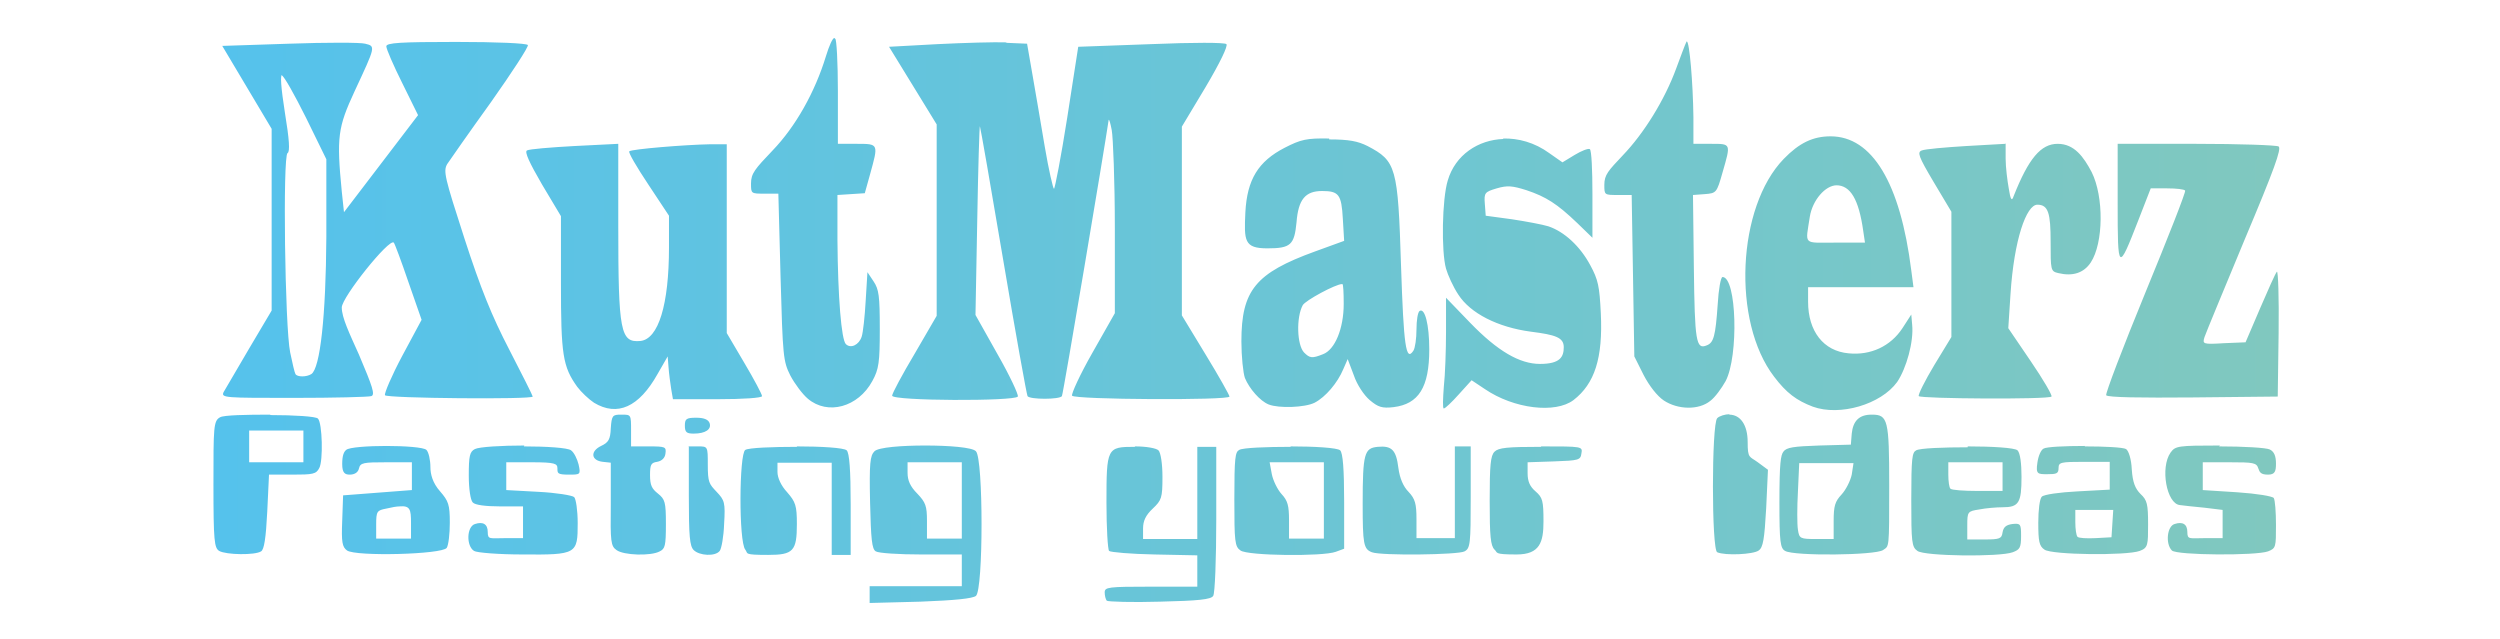
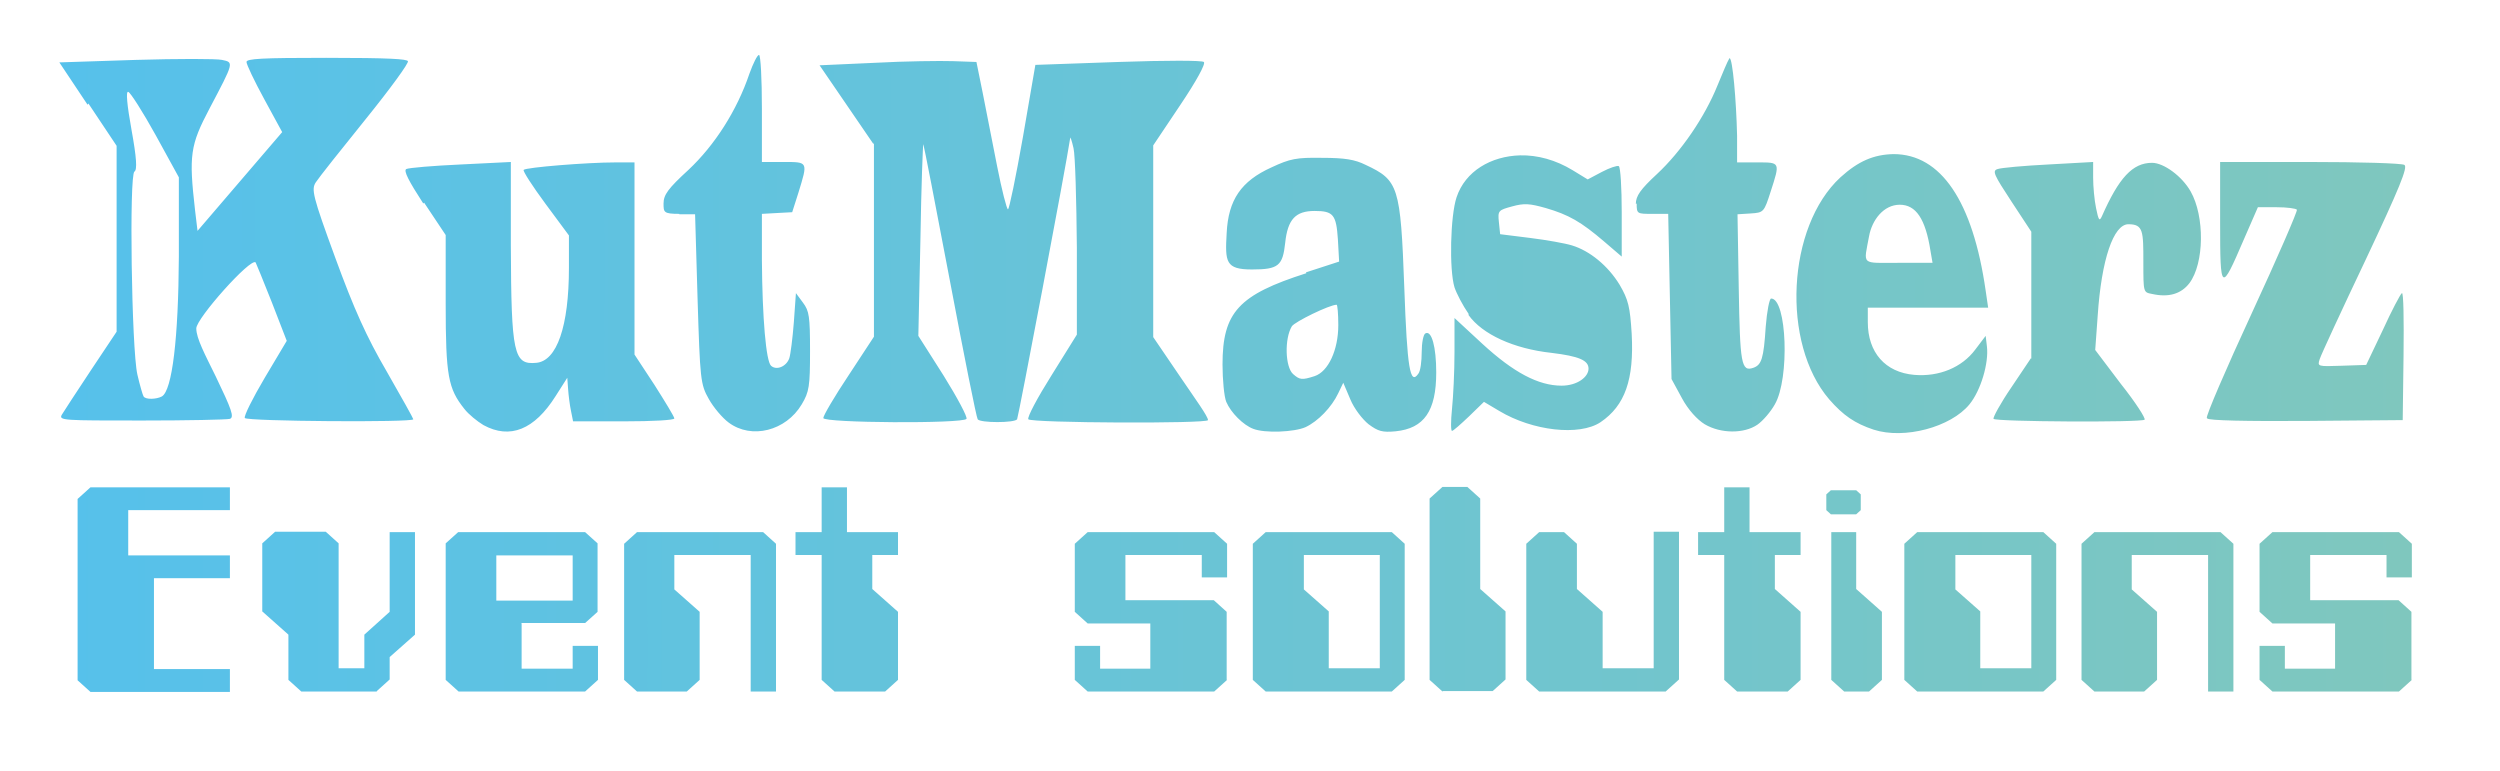
- <svg xmlns="http://www.w3.org/2000/svg" width="188" height="48" viewBox="0 0 188 48" fill="none">
-   <path d="M62.81 2.921C62.91 2.921 63.009 4.712 63.009 6.868V10.816H64.435C66.094 10.816 66.06 10.816 65.43 13.104L65.032 14.53L64.004 14.597L62.976 14.663V18.046C63.009 22.391 63.275 25.542 63.606 25.874C63.971 26.239 64.601 25.94 64.8 25.31C64.9 25.012 65.032 23.818 65.099 22.623L65.231 20.468L65.695 21.164C66.094 21.761 66.16 22.259 66.16 24.746C66.16 27.234 66.094 27.765 65.596 28.66C64.535 30.617 62.247 31.247 60.754 29.987C60.356 29.655 59.759 28.859 59.428 28.229C58.897 27.168 58.864 26.803 58.698 20.832L58.532 14.563H57.504C56.476 14.563 56.476 14.563 56.476 13.801C56.476 13.038 56.775 12.706 58.101 11.313C59.826 9.522 61.285 6.935 62.114 4.215C62.346 3.452 62.611 2.855 62.744 2.855L62.81 2.921ZM126.848 3.12C127.047 3.12 127.312 6.205 127.345 8.825V10.816H128.672C130.197 10.816 130.164 10.782 129.534 12.971C129.103 14.497 129.07 14.53 128.207 14.597L127.312 14.663L127.378 20.136C127.445 25.675 127.544 26.305 128.34 25.974C128.871 25.774 129.003 25.277 129.169 22.922C129.235 21.761 129.401 20.832 129.534 20.832C130.595 20.832 130.761 26.77 129.766 28.66C129.468 29.191 128.97 29.887 128.605 30.153C127.743 30.849 126.184 30.816 125.123 30.12C124.626 29.788 124.029 29.025 123.598 28.196L122.901 26.803L122.802 20.733L122.702 14.663H121.674C120.646 14.663 120.646 14.663 120.646 13.9C120.646 13.137 120.945 12.839 122.039 11.678C123.631 10.019 125.19 7.499 126.052 5.144C126.383 4.248 126.715 3.353 126.815 3.153C126.815 3.153 126.815 3.12 126.848 3.12ZM34.29 3.153C37.374 3.153 39.596 3.253 39.696 3.386C39.762 3.518 38.502 5.442 36.91 7.698C35.285 9.953 33.826 12.043 33.627 12.341C33.329 12.872 33.428 13.303 34.92 17.914C36.147 21.695 36.977 23.751 38.303 26.305C39.265 28.163 40.061 29.755 40.061 29.821C40.061 30.053 29.084 29.954 28.951 29.722C28.885 29.589 29.449 28.262 30.244 26.77L31.704 24.05L30.709 21.197C30.178 19.638 29.681 18.312 29.614 18.245C29.283 17.88 25.701 22.358 25.701 23.121C25.701 23.884 26.265 25.045 26.994 26.67C28.023 29.091 28.221 29.688 27.923 29.788C27.724 29.854 25.104 29.921 22.086 29.921C16.913 29.921 16.614 29.921 16.814 29.489C16.946 29.257 17.808 27.798 18.737 26.206L20.428 23.353V9.688L18.571 6.57L16.714 3.452L21.755 3.286C24.541 3.187 27.094 3.187 27.459 3.286C28.255 3.485 28.255 3.452 26.663 6.868C25.403 9.588 25.303 10.318 25.701 14.398L25.867 15.957L28.653 12.308L31.438 8.659L30.244 6.238C29.581 4.911 29.051 3.684 29.051 3.485C29.051 3.22 30.079 3.153 34.29 3.153ZM75.677 3.22L77.236 3.286L77.634 5.575C77.866 6.835 78.264 9.29 78.563 11.014C78.861 12.772 79.193 14.199 79.259 14.199C79.325 14.199 79.79 11.81 80.254 8.859L81.083 3.518L86.555 3.319C89.772 3.187 92.093 3.187 92.226 3.319C92.358 3.452 91.728 4.746 90.667 6.537L88.876 9.522V16.62V23.718L90.667 26.67C91.662 28.295 92.458 29.722 92.458 29.821C92.458 30.12 80.785 30.053 80.619 29.755C80.552 29.622 81.216 28.163 82.144 26.537L83.836 23.552V17.151C83.836 13.635 83.703 10.318 83.603 9.787C83.504 9.257 83.404 8.925 83.371 9.024C83.073 11.081 79.956 29.622 79.856 29.788C79.69 30.053 77.435 30.053 77.269 29.788C77.203 29.655 76.374 25.078 75.445 19.572C74.517 14.066 73.721 9.522 73.688 9.489C73.655 9.456 73.555 12.64 73.489 16.554L73.356 23.685L75.014 26.637C75.943 28.262 76.606 29.688 76.54 29.821C76.308 30.186 67.088 30.153 67.088 29.755C67.088 29.589 67.851 28.163 68.78 26.604L70.438 23.751V9.356L68.647 6.437L66.856 3.518L70.504 3.319C72.494 3.22 74.848 3.153 75.677 3.187V3.22ZM21.224 5.641C21.058 5.575 21.125 6.57 21.423 8.46C21.755 10.484 21.821 11.412 21.622 11.512C21.257 11.744 21.423 24.581 21.821 26.504C21.987 27.3 22.153 28.03 22.219 28.13C22.352 28.362 23.048 28.362 23.413 28.13C24.076 27.698 24.507 23.784 24.541 17.814V11.976L23.015 8.859C22.153 7.134 21.357 5.707 21.191 5.674L21.224 5.641ZM137.659 10.252C140.776 10.252 142.899 13.734 143.728 20.335L143.893 21.595H135.968V22.69C135.968 24.912 137.128 26.405 139.019 26.571C140.677 26.736 142.169 26.04 143.064 24.68L143.728 23.652L143.794 24.415C143.927 25.675 143.363 27.698 142.666 28.727C141.439 30.418 138.355 31.314 136.332 30.584C135.105 30.12 134.343 29.556 133.414 28.328C130.23 24.182 130.628 15.559 134.144 11.943C135.304 10.749 136.332 10.252 137.659 10.252ZM113.019 10.417C114.18 10.384 115.407 10.716 116.501 11.512L117.496 12.209L118.424 11.645C118.922 11.346 119.419 11.147 119.552 11.213C119.685 11.28 119.751 12.806 119.751 14.597V17.88L118.623 16.786C117.098 15.326 116.269 14.796 114.776 14.298C113.715 13.966 113.35 13.933 112.555 14.165C111.659 14.431 111.593 14.497 111.659 15.326L111.726 16.222L113.682 16.487C114.776 16.653 116.004 16.885 116.435 17.018C117.628 17.416 118.822 18.511 119.585 19.937C120.182 21.031 120.282 21.529 120.381 23.552C120.547 26.935 119.917 28.859 118.325 30.087C116.965 31.115 113.848 30.75 111.659 29.257L110.664 28.594L109.703 29.655C109.172 30.252 108.675 30.717 108.575 30.717C108.476 30.717 108.509 29.987 108.575 29.091C108.675 28.196 108.741 26.338 108.741 24.945V22.391L110.565 24.282C112.621 26.405 114.279 27.367 115.805 27.367C117.33 27.367 117.595 26.836 117.595 26.106C117.595 25.377 116.965 25.177 115.141 24.945C112.621 24.614 110.565 23.552 109.669 22.159C109.271 21.562 108.873 20.667 108.741 20.202C108.376 18.909 108.442 14.961 108.873 13.569C109.437 11.645 111.162 10.517 113.052 10.451L113.019 10.417ZM99.953 10.484C101.445 10.484 102.108 10.616 102.838 10.981C104.993 12.109 105.126 12.54 105.358 20.003C105.557 26.007 105.723 27.234 106.287 26.372C106.419 26.173 106.519 25.443 106.519 24.779C106.519 24.083 106.618 23.486 106.751 23.386C107.149 23.121 107.481 24.415 107.481 26.272C107.481 29.125 106.685 30.385 104.794 30.617C103.932 30.717 103.634 30.617 103.004 30.087C102.573 29.722 102.042 28.925 101.81 28.229L101.346 27.002L101.014 27.765C100.583 28.793 99.687 29.854 98.858 30.285C98.129 30.65 96.172 30.717 95.409 30.418C94.746 30.153 93.95 29.224 93.619 28.428C93.486 28.063 93.353 26.803 93.353 25.675C93.353 21.828 94.415 20.534 98.891 18.909L101.08 18.113L100.981 16.454C100.881 14.63 100.682 14.364 99.422 14.364C98.162 14.364 97.631 14.995 97.499 16.72C97.333 18.411 97.067 18.676 95.31 18.676C93.552 18.676 93.552 18.113 93.652 15.957C93.784 13.502 94.614 12.142 96.603 11.114C97.83 10.484 98.261 10.384 99.953 10.417V10.484ZM46.494 10.782V16.985C46.494 24.979 46.66 25.774 48.152 25.642C49.512 25.509 50.308 22.922 50.308 18.61V16.222L48.749 13.867C47.887 12.573 47.224 11.446 47.323 11.379C47.489 11.213 51.535 10.882 53.392 10.849H54.652V17.947V25.045L55.979 27.3C56.708 28.527 57.305 29.655 57.305 29.788C57.305 29.921 55.913 30.02 53.956 30.02H50.606L50.474 29.257C50.407 28.826 50.308 28.096 50.275 27.632L50.209 26.803L49.446 28.13C48.053 30.617 46.428 31.347 44.67 30.285C44.272 30.02 43.709 29.489 43.41 29.091C42.316 27.566 42.183 26.67 42.183 21.297V16.255L40.757 13.867C39.795 12.209 39.431 11.412 39.63 11.313C39.795 11.213 41.387 11.081 43.211 10.981L46.494 10.816V10.782ZM150.824 10.782V11.943C150.824 12.573 150.957 13.602 151.057 14.165C151.189 15.028 151.289 15.161 151.421 14.762C152.549 11.91 153.477 10.816 154.738 10.816C155.998 10.816 156.694 11.81 157.291 12.938C158.22 14.796 158.187 18.278 157.225 19.738C156.694 20.534 155.865 20.799 154.771 20.534C154.207 20.401 154.207 20.302 154.207 18.179C154.207 16.056 154.041 15.393 153.212 15.393C152.383 15.393 151.455 18.013 151.189 22.126L151.023 24.68L152.715 27.168C153.643 28.527 154.34 29.722 154.273 29.821C154.041 30.053 144.424 29.987 144.291 29.788C144.225 29.688 144.756 28.627 145.452 27.466L146.745 25.343V20.633V15.923L145.419 13.701C144.258 11.744 144.159 11.446 144.524 11.313C144.756 11.213 146.248 11.081 147.873 10.981L150.791 10.816L150.824 10.782ZM159.181 10.816H165.118C168.368 10.816 171.186 10.915 171.352 11.014C171.584 11.18 171.021 12.739 168.799 18.013C167.24 21.761 165.88 25.045 165.781 25.343C165.615 25.874 165.648 25.907 167.24 25.808L168.865 25.741L169.959 23.187C170.556 21.794 171.12 20.534 171.22 20.434C171.319 20.335 171.385 22.391 171.352 25.045L171.286 29.821L164.919 29.887C160.972 29.921 158.485 29.887 158.386 29.722C158.319 29.589 159.646 26.106 161.337 21.993C163.028 17.88 164.388 14.431 164.322 14.331C164.255 14.232 163.658 14.165 162.962 14.165H161.735L160.806 16.554C159.281 20.468 159.248 20.434 159.248 15.293V10.816H159.181ZM138.123 13.933C137.261 13.933 136.299 15.061 136.1 16.288C135.769 18.477 135.536 18.245 138.024 18.245H140.246L140.113 17.35C139.781 14.995 139.151 13.933 138.09 13.933H138.123ZM100.914 21.363C100.45 21.363 98.162 22.59 97.963 22.955C97.466 23.884 97.532 25.94 98.062 26.504C98.493 26.935 98.659 26.969 99.488 26.637C100.384 26.305 101.047 24.713 101.047 22.856C101.047 22.026 101.014 21.363 100.948 21.363H100.914ZM46.76 31.181C47.456 31.181 47.456 31.181 47.456 32.375V33.569H48.782C50.043 33.569 50.109 33.602 50.043 34.1C50.01 34.431 49.777 34.664 49.413 34.73C48.948 34.796 48.882 34.962 48.882 35.725C48.882 36.488 49.015 36.753 49.479 37.118C50.01 37.549 50.076 37.748 50.076 39.407C50.076 41.065 50.01 41.264 49.611 41.463C48.948 41.828 46.892 41.762 46.362 41.364C45.931 41.065 45.897 40.734 45.931 37.914V34.796C45.964 34.796 45.334 34.73 45.334 34.73C44.438 34.631 44.372 33.934 45.201 33.536C45.765 33.271 45.897 33.038 45.931 32.209C45.997 31.247 46.063 31.181 46.693 31.181H46.76ZM130.031 31.181C130.894 31.181 131.424 31.977 131.424 33.237C131.424 34.498 131.557 34.299 132.187 34.763L132.95 35.327L132.817 38.213C132.684 40.568 132.585 41.165 132.253 41.397C131.855 41.696 129.733 41.795 129.136 41.53C128.705 41.364 128.705 31.878 129.136 31.446C129.302 31.28 129.733 31.148 130.065 31.148L130.031 31.181ZM140.776 31.181C141.97 31.181 142.069 31.579 142.069 36.488C142.069 41.397 142.069 41.032 141.605 41.364C141.041 41.762 134.906 41.828 134.243 41.43C133.878 41.231 133.812 40.767 133.812 37.782C133.812 34.796 133.911 34.233 134.11 33.967C134.343 33.636 134.906 33.569 136.797 33.503L139.184 33.437L139.251 32.607C139.35 31.645 139.814 31.181 140.743 31.181H140.776ZM20.362 31.214C22.086 31.214 23.778 31.314 23.91 31.48C24.242 31.811 24.308 34.664 24.01 35.194C23.778 35.659 23.512 35.692 21.987 35.692H20.229L20.097 38.478C19.997 40.468 19.864 41.331 19.632 41.463C19.168 41.762 17.012 41.729 16.482 41.43C16.117 41.198 16.051 40.7 16.051 36.422C16.051 32.143 16.051 31.645 16.548 31.38C16.814 31.214 18.571 31.181 20.296 31.181L20.362 31.214ZM52.364 31.413C52.928 31.413 53.26 31.546 53.359 31.811C53.525 32.276 53.06 32.607 52.165 32.607C51.635 32.607 51.502 32.508 51.502 32.01C51.502 31.513 51.601 31.413 52.331 31.413H52.364ZM18.737 32.375V34.763H22.816V32.375H18.737ZM69.576 33.503C71.333 33.503 73.124 33.636 73.389 33.934C73.953 34.498 73.953 44.349 73.389 44.813C73.124 45.012 71.831 45.145 69.211 45.245L65.397 45.344V44.084H72.328V41.696H69.277C67.586 41.696 66.06 41.596 65.861 41.463C65.563 41.297 65.496 40.535 65.43 37.782C65.364 34.83 65.43 34.266 65.762 33.934C66.06 33.636 67.818 33.503 69.576 33.503ZM29.017 33.536C30.443 33.536 31.869 33.636 32.068 33.834C32.234 34 32.367 34.597 32.367 35.128C32.367 35.659 32.533 36.322 33.096 36.952C33.727 37.682 33.826 37.947 33.826 39.307C33.826 40.137 33.727 40.999 33.594 41.198C33.262 41.696 26.762 41.861 26.099 41.397C25.734 41.132 25.668 40.767 25.734 39.175L25.801 37.251L28.387 37.052L30.974 36.853V34.763H29.051C27.326 34.763 27.094 34.796 26.994 35.228C26.928 35.526 26.663 35.692 26.298 35.692C25.933 35.692 25.734 35.559 25.734 34.896C25.734 34.233 25.867 33.967 26.033 33.834C26.232 33.636 27.658 33.536 29.084 33.536H29.017ZM39.397 33.569C41.056 33.569 42.714 33.669 42.946 33.868C43.178 34.033 43.41 34.531 43.51 34.929C43.675 35.692 43.642 35.692 42.78 35.692C41.918 35.692 41.918 35.592 41.918 35.228C41.918 34.863 41.752 34.763 39.994 34.763H38.071V36.853L40.492 36.986C41.818 37.052 43.045 37.251 43.178 37.384C43.311 37.516 43.443 38.379 43.443 39.34C43.443 41.662 43.377 41.729 39.298 41.696C37.507 41.696 35.849 41.563 35.65 41.43C35.053 41.065 35.086 39.606 35.716 39.407C36.313 39.208 36.678 39.407 36.678 40.004C36.678 40.601 36.844 40.468 38.005 40.468H39.331V38.08H37.573C36.545 38.08 35.716 37.981 35.55 37.782C35.385 37.616 35.252 36.786 35.252 35.758C35.252 34.299 35.318 33.967 35.716 33.768C36.048 33.602 37.739 33.503 39.431 33.503L39.397 33.569ZM51.767 33.569H52.497C53.226 33.569 53.226 33.569 53.226 34.929C53.226 36.289 53.326 36.389 53.89 36.986C54.486 37.616 54.553 37.782 54.453 39.407C54.42 40.369 54.254 41.264 54.122 41.43C53.79 41.861 52.596 41.795 52.165 41.364C51.867 41.065 51.8 40.336 51.8 37.284V33.602L51.767 33.569ZM59.925 33.569C61.716 33.569 63.474 33.669 63.673 33.868C63.872 34.067 63.971 35.327 63.971 37.947V41.729H62.545V34.796H58.466V35.493C58.466 35.924 58.731 36.521 59.196 37.019C59.826 37.748 59.925 38.014 59.925 39.407C59.925 41.43 59.66 41.729 57.77 41.729C55.879 41.729 56.277 41.629 56.045 41.331C55.548 40.734 55.581 34.133 56.045 33.834C56.31 33.669 58.134 33.602 59.925 33.602V33.569ZM85.361 33.569C86.19 33.569 86.953 33.702 87.119 33.868C87.284 34.033 87.417 34.863 87.417 35.858C87.417 37.45 87.351 37.616 86.688 38.246C86.157 38.743 85.958 39.175 85.958 39.739V40.535H90.037V33.602H91.463V39.042C91.463 42.027 91.364 44.648 91.231 44.813C91.065 45.079 90.136 45.178 87.218 45.245C85.129 45.311 83.338 45.245 83.239 45.178C83.139 45.079 83.073 44.78 83.073 44.548C83.073 44.15 83.338 44.117 86.555 44.117H90.037V41.762L86.82 41.696C85.063 41.662 83.504 41.53 83.404 41.43C83.305 41.331 83.206 39.705 83.206 37.815C83.206 33.669 83.239 33.602 85.328 33.602L85.361 33.569ZM97.034 33.569C98.825 33.569 100.583 33.669 100.782 33.868C100.981 34.067 101.08 35.261 101.08 37.715V41.264L100.45 41.496C99.455 41.861 93.818 41.795 93.287 41.397C92.856 41.099 92.823 40.734 92.823 37.549C92.823 34.365 92.889 34 93.188 33.834C93.453 33.669 95.277 33.602 97.067 33.602L97.034 33.569ZM109.404 33.569H110.598V37.384C110.598 40.899 110.565 41.231 110.134 41.463C109.669 41.729 103.833 41.795 103.17 41.53C102.539 41.297 102.473 40.899 102.473 37.881C102.473 34.067 102.606 33.702 103.601 33.602C104.662 33.503 104.993 33.834 105.159 35.194C105.259 35.957 105.524 36.587 105.922 36.986C106.419 37.516 106.519 37.881 106.519 39.042V40.468H109.404V33.536V33.569ZM115.904 33.569C118.988 33.569 119.021 33.569 118.922 34.1C118.856 34.597 118.723 34.631 116.866 34.697L114.876 34.763V35.593C114.876 36.19 115.042 36.587 115.473 36.952C116.004 37.417 116.07 37.649 116.07 39.208C116.07 40.767 115.805 41.696 114.047 41.696C112.289 41.696 112.654 41.563 112.389 41.331C112.09 41.032 112.024 40.336 112.024 37.649C112.024 34.962 112.09 34.266 112.389 33.967C112.687 33.669 113.35 33.602 115.871 33.602L115.904 33.569ZM147.972 33.569C149.763 33.569 151.521 33.669 151.72 33.868C151.919 34.067 152.018 34.863 152.018 35.858C152.018 37.815 151.819 38.146 150.592 38.146C150.128 38.146 149.332 38.213 148.835 38.312C147.972 38.445 147.939 38.478 147.939 39.506V40.568H149.233C150.393 40.568 150.526 40.501 150.592 40.037C150.659 39.639 150.858 39.473 151.322 39.407C151.952 39.34 151.985 39.407 151.985 40.302C151.985 41.198 151.886 41.331 151.355 41.53C150.36 41.895 144.723 41.828 144.192 41.43C143.761 41.132 143.728 40.767 143.728 37.583C143.728 34.398 143.794 34.033 144.092 33.868C144.358 33.702 146.182 33.636 147.972 33.636V33.569ZM166.875 33.569C168.732 33.569 170.424 33.669 170.689 33.801C171.021 33.967 171.153 34.299 171.153 34.863C171.153 35.427 171.087 35.692 170.556 35.692C170.026 35.692 169.926 35.526 169.827 35.228C169.694 34.796 169.462 34.763 167.671 34.763H165.648V36.853L168.235 37.019C169.727 37.118 170.888 37.317 170.987 37.45C171.087 37.616 171.153 38.511 171.153 39.473C171.153 41.132 171.153 41.231 170.556 41.463C169.661 41.795 163.692 41.762 163.327 41.397C162.829 40.899 162.962 39.573 163.526 39.407C164.123 39.208 164.488 39.407 164.488 40.004C164.488 40.601 164.653 40.468 165.814 40.468H167.141V38.346L165.781 38.18C165.018 38.113 164.189 38.014 163.924 37.981C162.929 37.881 162.431 35.161 163.227 34.033C163.592 33.536 163.758 33.503 166.942 33.503L166.875 33.569ZM156.794 33.569C158.22 33.569 159.646 33.636 159.878 33.768C160.077 33.901 160.276 34.531 160.309 35.294C160.375 36.289 160.574 36.753 160.972 37.151C161.47 37.616 161.536 37.914 161.536 39.44C161.536 40.966 161.536 41.198 160.906 41.43C159.911 41.795 154.273 41.729 153.743 41.331C153.345 41.065 153.279 40.7 153.279 39.307C153.279 38.379 153.378 37.516 153.544 37.35C153.71 37.184 154.903 37.019 156.23 36.952L158.651 36.82V34.73H156.727C154.97 34.73 154.804 34.763 154.804 35.194C154.804 35.626 154.638 35.659 153.942 35.659C153.245 35.659 153.08 35.659 153.212 34.796C153.279 34.299 153.477 33.834 153.676 33.735C153.875 33.602 155.301 33.536 156.761 33.536L156.794 33.569ZM68.249 34.763V35.559C68.249 36.123 68.448 36.587 68.979 37.118C69.609 37.782 69.708 38.047 69.708 39.175V40.501H72.328V34.763H68.249ZM95.476 34.763L95.641 35.659C95.741 36.156 96.073 36.82 96.371 37.151C96.835 37.649 96.935 38.014 96.935 39.142V40.501H99.555V34.763H95.443H95.476ZM135.304 34.763L135.205 36.952C135.138 38.146 135.138 39.44 135.205 39.838C135.304 40.501 135.371 40.535 136.598 40.535H137.891V39.175C137.891 38.047 137.99 37.715 138.488 37.184C138.82 36.82 139.151 36.156 139.251 35.692L139.383 34.83H135.304V34.763ZM146.513 34.763V35.692C146.513 36.19 146.58 36.687 146.679 36.753C146.779 36.853 147.674 36.919 148.702 36.919H150.592V34.763H146.513ZM30.079 38.08C29.813 38.08 29.482 38.146 29.051 38.246C28.354 38.379 28.288 38.445 28.288 39.44V40.501H30.908V39.307C30.908 38.312 30.841 38.014 30.046 38.08H30.079ZM156.064 38.346V39.274C156.064 39.772 156.131 40.269 156.23 40.369C156.329 40.468 156.926 40.501 157.59 40.468L158.784 40.402L158.85 39.374L158.916 38.346H156.031H156.064Z" fill="url(#paint0_linear_135_914)" />
+ <svg xmlns="http://www.w3.org/2000/svg" viewBox="0 207.164 602.444 185.734" version="1.1" id="Layer_1" style="max-height: 500px" width="602.444" height="185.734">
  <defs>
-     <linearGradient id="paint0_linear_135_914" x1="16.117" y1="24.149" x2="171.385" y2="24.149" gradientUnits="userSpaceOnUse">
-       <stop stop-color="#55C2EC" />
-       <stop offset="1" stop-color="#80C8BF" />
+     <style>
+       .st0 {
+         fill: url(#linear-gradient);
+       }
+     </style>
+     <linearGradient gradientUnits="userSpaceOnUse" y2="297.1" x2="581.2" y1="297.1" x1="14.3" id="linear-gradient">
+       <stop stop-color="#56c1eb" offset="0" />
+       <stop stop-color="#7fc7be" offset="1" />
    </linearGradient>
  </defs>
+   <path d="M394.2,256.3c0-1.9,1.1-3.5,5.1-7.2,5.8-5.4,11.5-13.7,14.6-21.4,1.2-2.9,2.4-5.8,2.8-6.4,0,0,0-.1.1-.1.7,0,1.6,10,1.8,18.7v6.4h4.9c5.5,0,5.5-.1,3.2,7-1.6,5-1.7,5.1-4.8,5.3l-3.2.2.3,17.9c.3,18.1.6,20.1,3.5,19.1,2-.7,2.5-2.2,3-9.9.3-3.8.9-6.8,1.3-6.8,3.8,0,4.5,19.3.9,25.5-1,1.8-2.9,4-4.2,4.9-3.2,2.2-8.8,2.2-12.7-.1-1.8-1.1-4-3.5-5.5-6.3l-2.5-4.6-.4-19.9-.4-19.9h-3.8c-3.7,0-3.8,0-3.8-2.5ZM440.8,303.4c-11.6-13.5-10.2-41.6,2.7-53.5,4.3-3.9,8-5.5,12.8-5.6,11.4,0,19.1,11.3,22.2,32.9l.6,4.1h-29v3.5c0,7.3,4.2,12.1,11.2,12.7,6,.5,11.5-1.8,14.7-6.1l2.5-3.3.3,2.5c.5,4.1-1.5,10.7-4.2,14-4.5,5.5-15.7,8.5-23.1,6.1-4.5-1.5-7.3-3.4-10.7-7.3ZM457.6,270.5h8.1l-.5-2.9c-1.2-7.7-3.5-11.1-7.4-11.1s-6.7,3.7-7.4,7.6c-1.3,7.1-2.1,6.4,7.1,6.4ZM531.9,308c.3.5,9.4.7,23.8.6l23.3-.2.2-15.6c.1-8.6,0-15.3-.4-15-.4.3-2.5,4.3-4.6,8.9l-4,8.4-5.9.2c-5.8.2-5.9.2-5.3-1.6.3-1,5.3-11.8,11.1-24,8.1-17.2,10.2-22.3,9.3-22.8-.6-.4-10.9-.7-22.8-.7h-21.6s0,14.6,0,14.6c0,16.8.2,16.9,5.7,4.1l3.4-7.8h4.5c2.5,0,4.7.3,4.9.6.2.3-4.7,11.6-10.9,25-6.2,13.4-11.1,24.8-10.8,25.2ZM489.4,293.5l-4.7,7c-2.6,3.8-4.5,7.3-4.3,7.6.5.7,35.6.9,36.4.2.3-.3-2.2-4.2-5.7-8.6l-6.2-8.2.6-8.3c.9-13.5,3.8-22,7.4-22s3.6,1.7,3.6,9.1,0,7.3,2.1,7.7c4,.9,7,0,9-2.6,3.6-4.8,3.7-16.1.3-22.1-2.1-3.7-6.5-6.9-9.3-6.9-4.7,0-8,3.6-12.1,12.9-.6,1.3-.8.9-1.4-2-.4-1.9-.7-5.2-.7-7.3v-3.8c0,0-10.8.6-10.8.6-5.9.3-11.4.8-12.2,1.1-1.4.4-.9,1.4,3.3,7.8l4.8,7.3v15.3s0,15.3,0,15.3ZM314.7,272.8l8-2.6-.3-5.4c-.4-5.9-1.1-6.8-5.6-6.8-4.6,0-6.5,2-7.1,7.7-.6,5.5-1.6,6.4-8,6.4s-6.5-1.8-6.1-8.8c.4-8,3.5-12.5,10.8-15.8,4.5-2.1,6-2.4,12.2-2.3,5.4,0,7.9.4,10.5,1.7,7.9,3.7,8.4,5.1,9.3,29.5.7,19.6,1.4,23.7,3.4,20.8.5-.6.8-3,.8-5.2,0-2.2.4-4.3.9-4.5,1.5-.8,2.6,3.3,2.6,9.4,0,9.3-2.9,13.5-9.8,14.2-3.2.3-4.2,0-6.5-1.7-1.5-1.2-3.5-3.8-4.4-6l-1.7-4-1.2,2.5c-1.6,3.4-4.9,6.8-7.9,8.2-2.7,1.2-9.8,1.5-12.6.4-2.4-.9-5.4-3.9-6.5-6.5-.5-1.2-.9-5.3-.9-9,0-12.6,3.9-16.8,20.2-22ZM322.1,280.6c-1.7,0-10.1,4.1-10.8,5.2-1.8,3-1.6,9.8.3,11.5,1.6,1.4,2.1,1.5,5.2.5,3.3-1.1,5.7-6.3,5.7-12.3,0-2.7-.2-4.9-.4-4.9ZM21.1,232.4l-6.8-10.2,18.4-.6c10.1-.3,19.5-.3,20.8,0,2.9.6,2.9.5-3,11.7-4.7,8.9-5,11.3-3.5,24.5l.6,5,10.2-11.9,10.2-11.9-4.3-7.9c-2.4-4.4-4.3-8.4-4.3-9,0-.8,3.7-1,19.2-1s19.4.3,19.7.8c.3.4-4.3,6.7-10.2,14-5.9,7.3-11.3,14.1-12,15.2-1.1,1.7-.8,3.2,4.7,18.2,4.5,12.3,7.5,19,12.4,27.4,3.5,6.1,6.4,11.3,6.4,11.5,0,.8-40.1.5-40.6-.3-.3-.4,1.9-4.8,4.8-9.7l5.3-8.9-3.6-9.3c-2-5.1-3.8-9.4-3.9-9.6-1.2-1.2-14.3,13.5-14.3,15.9s2.1,6.3,4.7,11.6c3.8,7.9,4.5,9.8,3.4,10.2-.7.2-10.3.4-21.3.4-18.8,0-20,0-19.2-1.4.5-.8,3.6-5.6,7-10.7l6.2-9.3v-44.8l-6.8-10.2ZM31.7,238.5c1.2,6.6,1.4,9.6.7,10-1.3.7-.7,42.7.7,48.9.6,2.6,1.3,5,1.5,5.3.5.8,3.1.7,4.4,0,2.5-1.4,4-14.1,4.1-33.7v-19.1c0,0-5.6-10.2-5.6-10.2-3.1-5.6-6.1-10.3-6.6-10.4-.6-.2-.3,3.1.8,9.2ZM102.2,256l5.2,7.8v16.5c0,17.5.6,20.5,4.5,25.4,1,1.3,3.1,3,4.6,3.9,6.4,3.5,12.3,1.1,17.4-7l2.8-4.4.2,2.7c.1,1.5.4,3.9.7,5.3l.5,2.5h12.2c7.1,0,12.2-.3,12.2-.7s-2.2-4-4.8-8.1l-4.8-7.3v-46.3h-4.6c-6.8,0-21.6,1.2-22.1,1.8-.3.2,2.1,3.9,5.2,8.1l5.7,7.7v7.8c0,14.1-2.9,22.5-7.9,22.9-5.4.5-6-2.1-6.1-28.2v-20.2s-12.1.6-12.1.6c-6.6.3-12.5.8-13.1,1.1-.7.4.6,2.9,4.1,8.3ZM353.9,283.1c3.3,4.6,10.8,8.1,20,9.1,6.6.8,8.9,1.8,8.9,3.8s-2.7,4.1-6.5,4.1c-5.6,0-11.6-3.2-19.1-10.1l-6.7-6.2v8.3c0,4.6-.3,10.7-.6,13.6-.3,2.9-.3,5.3,0,5.3s2.1-1.6,4.1-3.5l3.6-3.5,3.7,2.2c8,4.8,19.3,6.1,24.4,2.7,5.9-4,8.1-10.3,7.5-21.3-.4-6.5-.8-8.2-2.9-11.8-2.8-4.6-7.2-8.2-11.5-9.5-1.6-.5-6.1-1.3-10.1-1.8l-7.2-.9-.3-2.9c-.3-2.8-.1-2.9,3.2-3.8,2.9-.8,4.2-.7,8.1.4,5.5,1.6,8.5,3.3,14.1,8.1l4.2,3.6v-10.7c0-5.9-.3-10.8-.7-11.1-.4-.2-2.2.4-4.1,1.4l-3.4,1.8-3.6-2.2c-4.1-2.5-8.5-3.7-12.7-3.6-7,.2-13.2,3.8-15.3,10.1-1.5,4.5-1.8,17.4-.5,21.7.5,1.5,2,4.4,3.4,6.4ZM163.7,258.8h3.8l.6,20.4c.6,19.4.7,20.6,2.7,24.1,1.1,2,3.3,4.6,4.8,5.7,5.5,4.1,13.8,2,17.6-4.4,1.8-3,2-4.4,2-12.8s-.2-9.7-1.7-11.7l-1.7-2.3-.5,7c-.3,3.9-.8,7.8-1.1,8.7-.7,2-3.1,3-4.4,1.8-1.2-1.1-2.1-11.4-2.2-25.5v-11.1c0,0,3.6-.2,3.6-.2l3.7-.2,1.5-4.7c2.3-7.5,2.4-7.4-3.6-7.4h-5.2v-12.9c0-7.1-.3-12.9-.7-12.9s-1.4,2-2.3,4.5c-3,8.9-8.4,17.3-14.7,23.2-4.9,4.5-6,6-6,8.1s0,2.5,3.8,2.5ZM210.6,241.5v46.8l-6.1,9.3c-3.4,5.1-6.1,9.7-6.1,10.3,0,1.2,33.7,1.4,34.5.2.3-.4-2.2-5.1-5.5-10.4l-6.1-9.6.5-23.2c.2-12.8.6-23.1.7-23,.1.1,3,14.9,6.4,32.9,3.4,18,6.4,33,6.7,33.4.6.9,8.9.9,9.5,0,.3-.5,11.8-61,12.8-67.8,0-.4.4.7.8,2.5.4,1.7.7,12.5.8,24v20.9s-6.1,9.8-6.1,9.8c-3.4,5.4-5.9,10.1-5.6,10.6.7.9,43.3,1.1,43.3.2s-3-5-6.6-10.3l-6.6-9.7v-23.1s0-23.1,0-23.1l6.5-9.7c3.9-5.8,6.2-10,5.7-10.4s-8.9-.4-20.7,0l-19.9.7-3,17.4c-1.7,9.6-3.3,17.4-3.6,17.4s-1.5-4.7-2.6-10.3c-1.1-5.7-2.7-13.7-3.5-17.8l-1.5-7.4-5.6-.2h0c-3.1-.1-11.6,0-18.9.4l-13.3.6,6.5,9.5,6.5,9.5ZM30.9,330.1v10.9h24.5v5.5h-18.3v21.9h18.3v5.5H21.8l-3.1-2.8v-43.7l3.1-2.8h33.6v5.5h-24.5ZM90.8,373.8h-18.2l-3.1-2.8v-10.9l-6.3-5.6v-16.4l3.1-2.8h12.2l3.1,2.8v30.1h6.2v-8.1l6.1-5.5v-19.2h6.1v24.7l-6.1,5.4v5.4l-3.1,2.8ZM125.7,357.4v10.9h12.3v-5.5h6.1v8.2l-3.1,2.8h-30.5l-3.1-2.8v-32.9l3-2.7h30.6l3,2.7v16.5l-3,2.7h-15.4ZM138,351.9v-10.9h-18.4v10.9h18.4ZM180.9,340.9h-18.4v8.3l6.1,5.4v16.4l-3.1,2.8h-12l-3.1-2.8v-32.8l3.1-2.8h30.4l3.1,2.8v35.6h-6.1v-32.9ZM201.1,373.8l-3.1-2.8v-30.1h-6.3v-5.5h6.3v-10.8h6.1v10.8h12.3v5.5h-6.2v8.2l6.2,5.5v16.4l-3.1,2.8h-12.1ZM295.7,371l-3.1,2.8h-30.5l-3.1-2.8v-8.2h6.1v5.5h12.1v-10.9h-15.1l-3.1-2.8v-16.4l3.1-2.8h30.5l3.1,2.8v8.1h-6.1v-5.4h-18.4v10.9h21.3l3.1,2.8v16.4ZM305,373.8l-3.1-2.8v-32.8l3.1-2.8h30.4l3.1,2.8v32.8l-3.1,2.8h-30.4ZM332.5,340.9h-18.3v8.3l6,5.3v13.7h12.3v-27.4ZM347.6,373.8l-3.1-2.8v-43.7l3.1-2.8h6l3.1,2.8v21.8l6.1,5.4v16.4l-3.1,2.8h-12ZM401.4,373.8h-30.5l-3.1-2.8v-32.8l3.1-2.8h6l3.1,2.8v10.9l6.2,5.5v13.6h12.3v-32.9h6.1v35.6l-3.1,2.8ZM418.6,373.8l-3.1-2.8v-30.1h-6.3v-5.5h6.3v-10.8h6.1v10.8h12.3v5.5h-6.2v8.2l6.2,5.5v16.4l-3.1,2.8h-12.1ZM447.3,331.1h-6.1l-1.1-1v-3.8l1.1-1h6.1l1.1,1v3.8l-1.1,1ZM447.3,335.4v13.7l6.2,5.5v16.4l-3.1,2.8h-6l-3.1-2.8v-35.6h6.1ZM462,373.8l-3.1-2.8v-32.8l3.1-2.8h30.4l3.1,2.8v32.8l-3.1,2.8h-30.4ZM489.5,340.9h-18.3v8.3l6,5.3v13.7h12.3v-27.4ZM532.1,340.9h-18.4v8.3l6.1,5.4v16.4l-3.1,2.8h-12l-3.1-2.8v-32.8l3.1-2.8h30.4l3.1,2.8v35.6h-6.1v-32.9ZM581.2,371l-3.1,2.8h-30.5l-3.1-2.8v-8.2h6.1v5.5h12.1v-10.9h-15.1l-3.1-2.8v-16.4l3.1-2.8h30.5l3.1,2.8v8.1h-6.1v-5.4h-18.4v10.9h21.3l3.1,2.8v16.4Z" class="st0" />
</svg>
